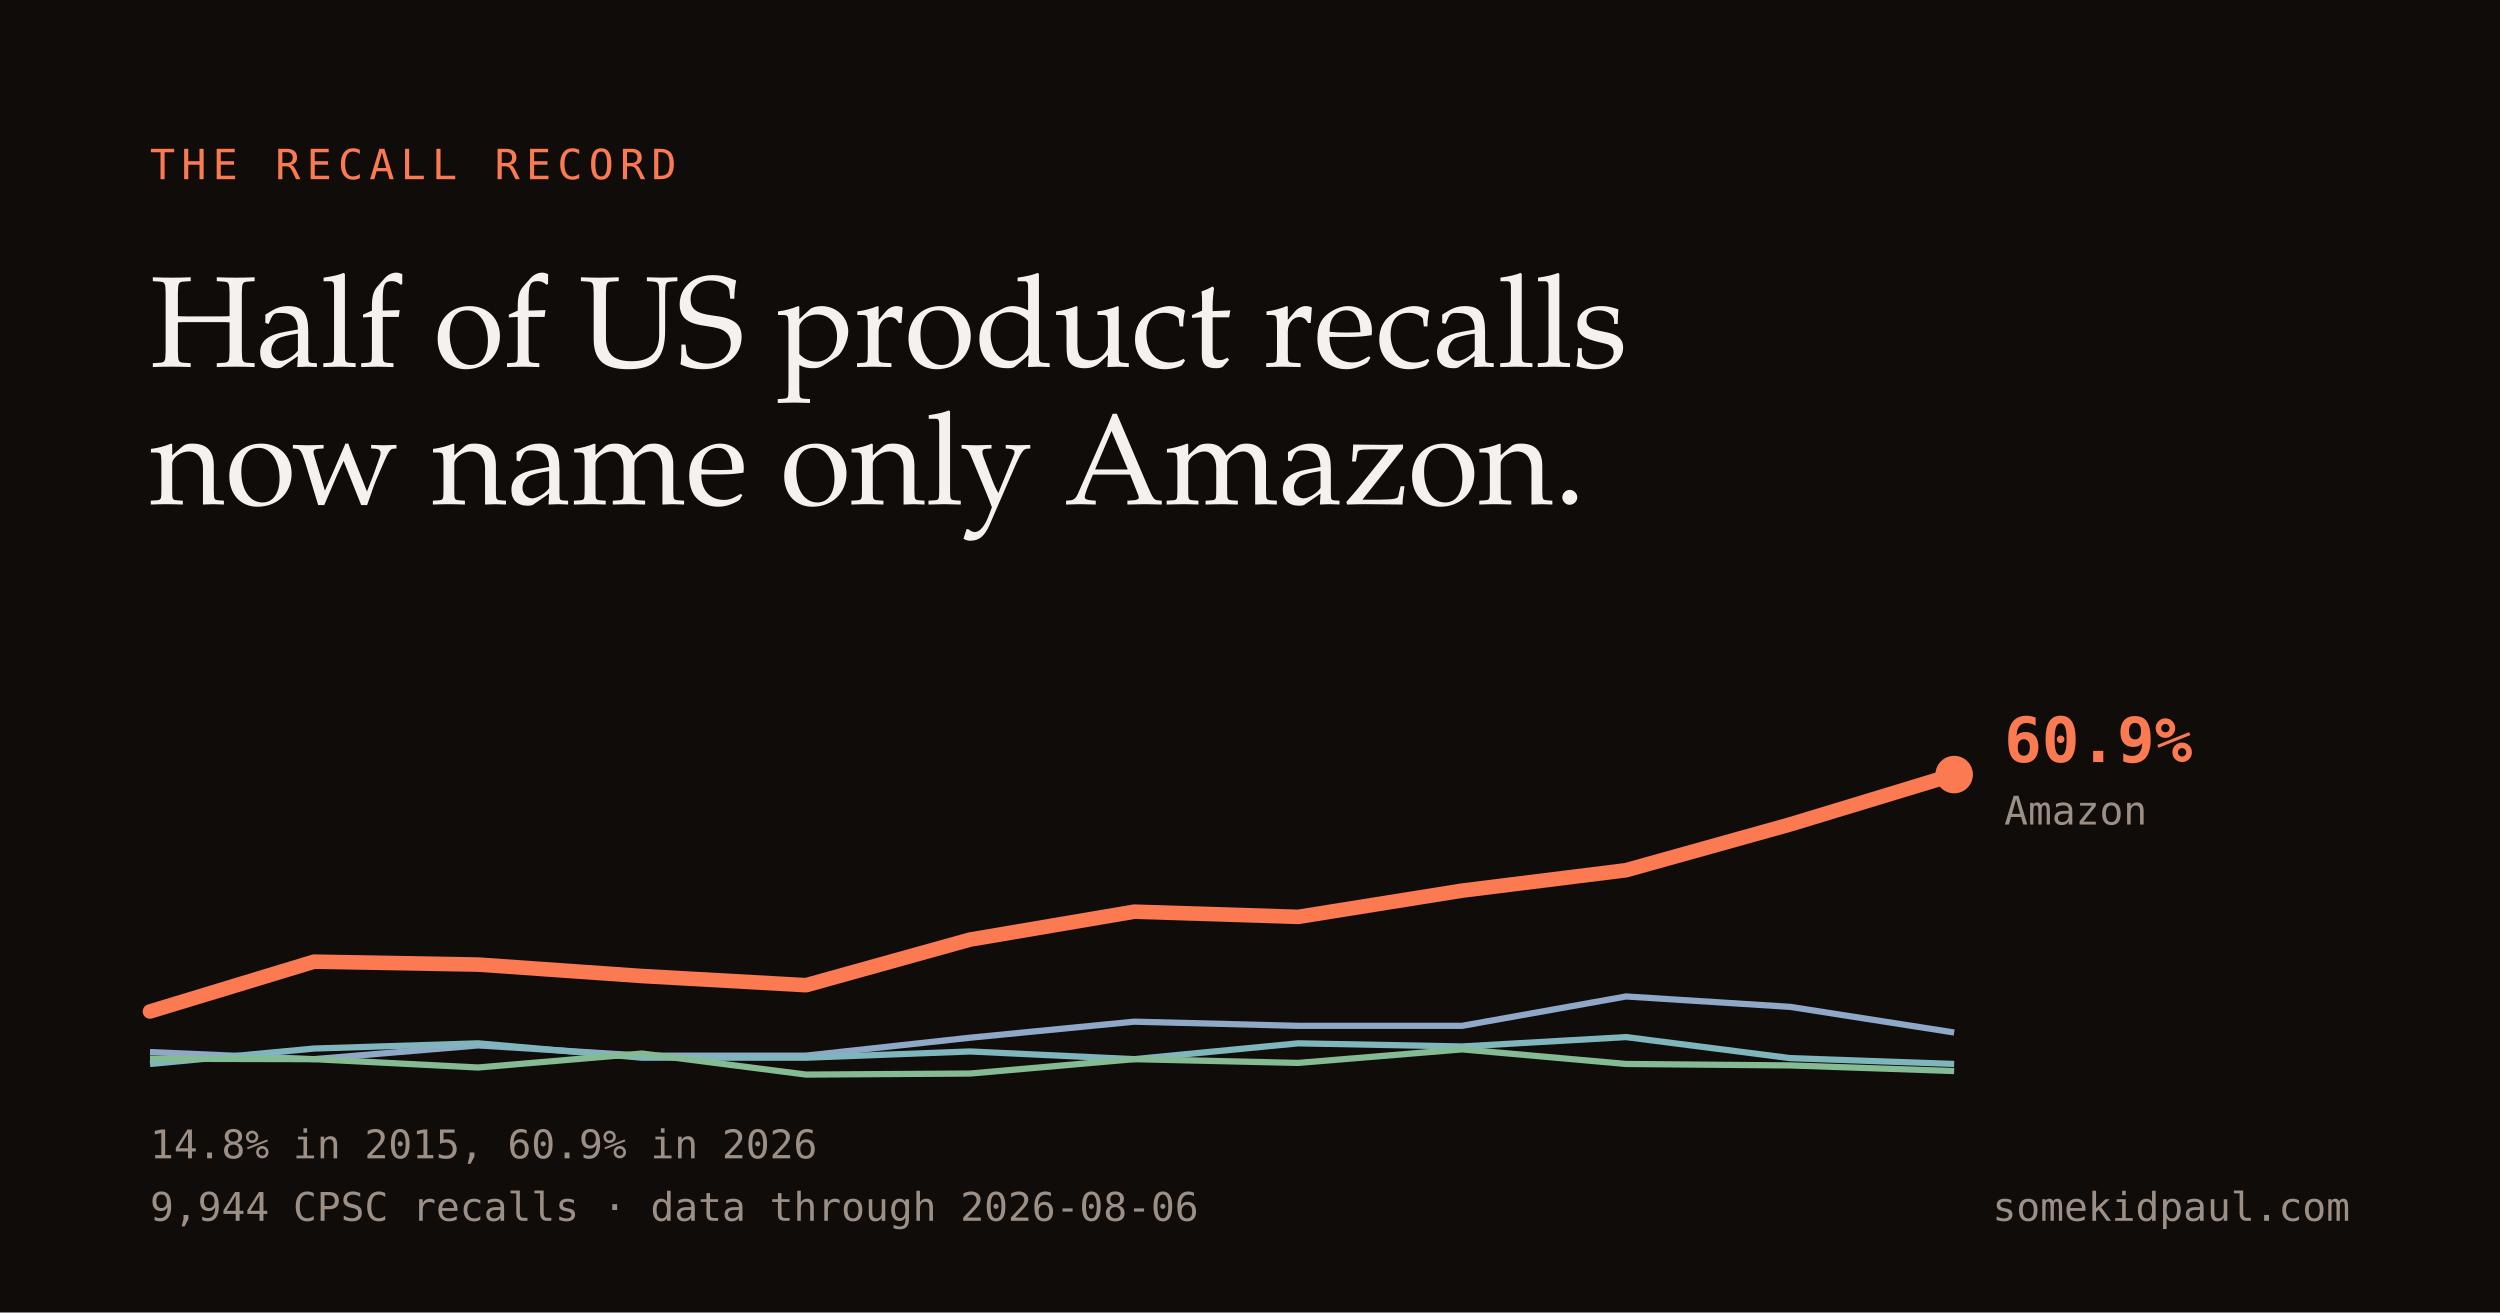
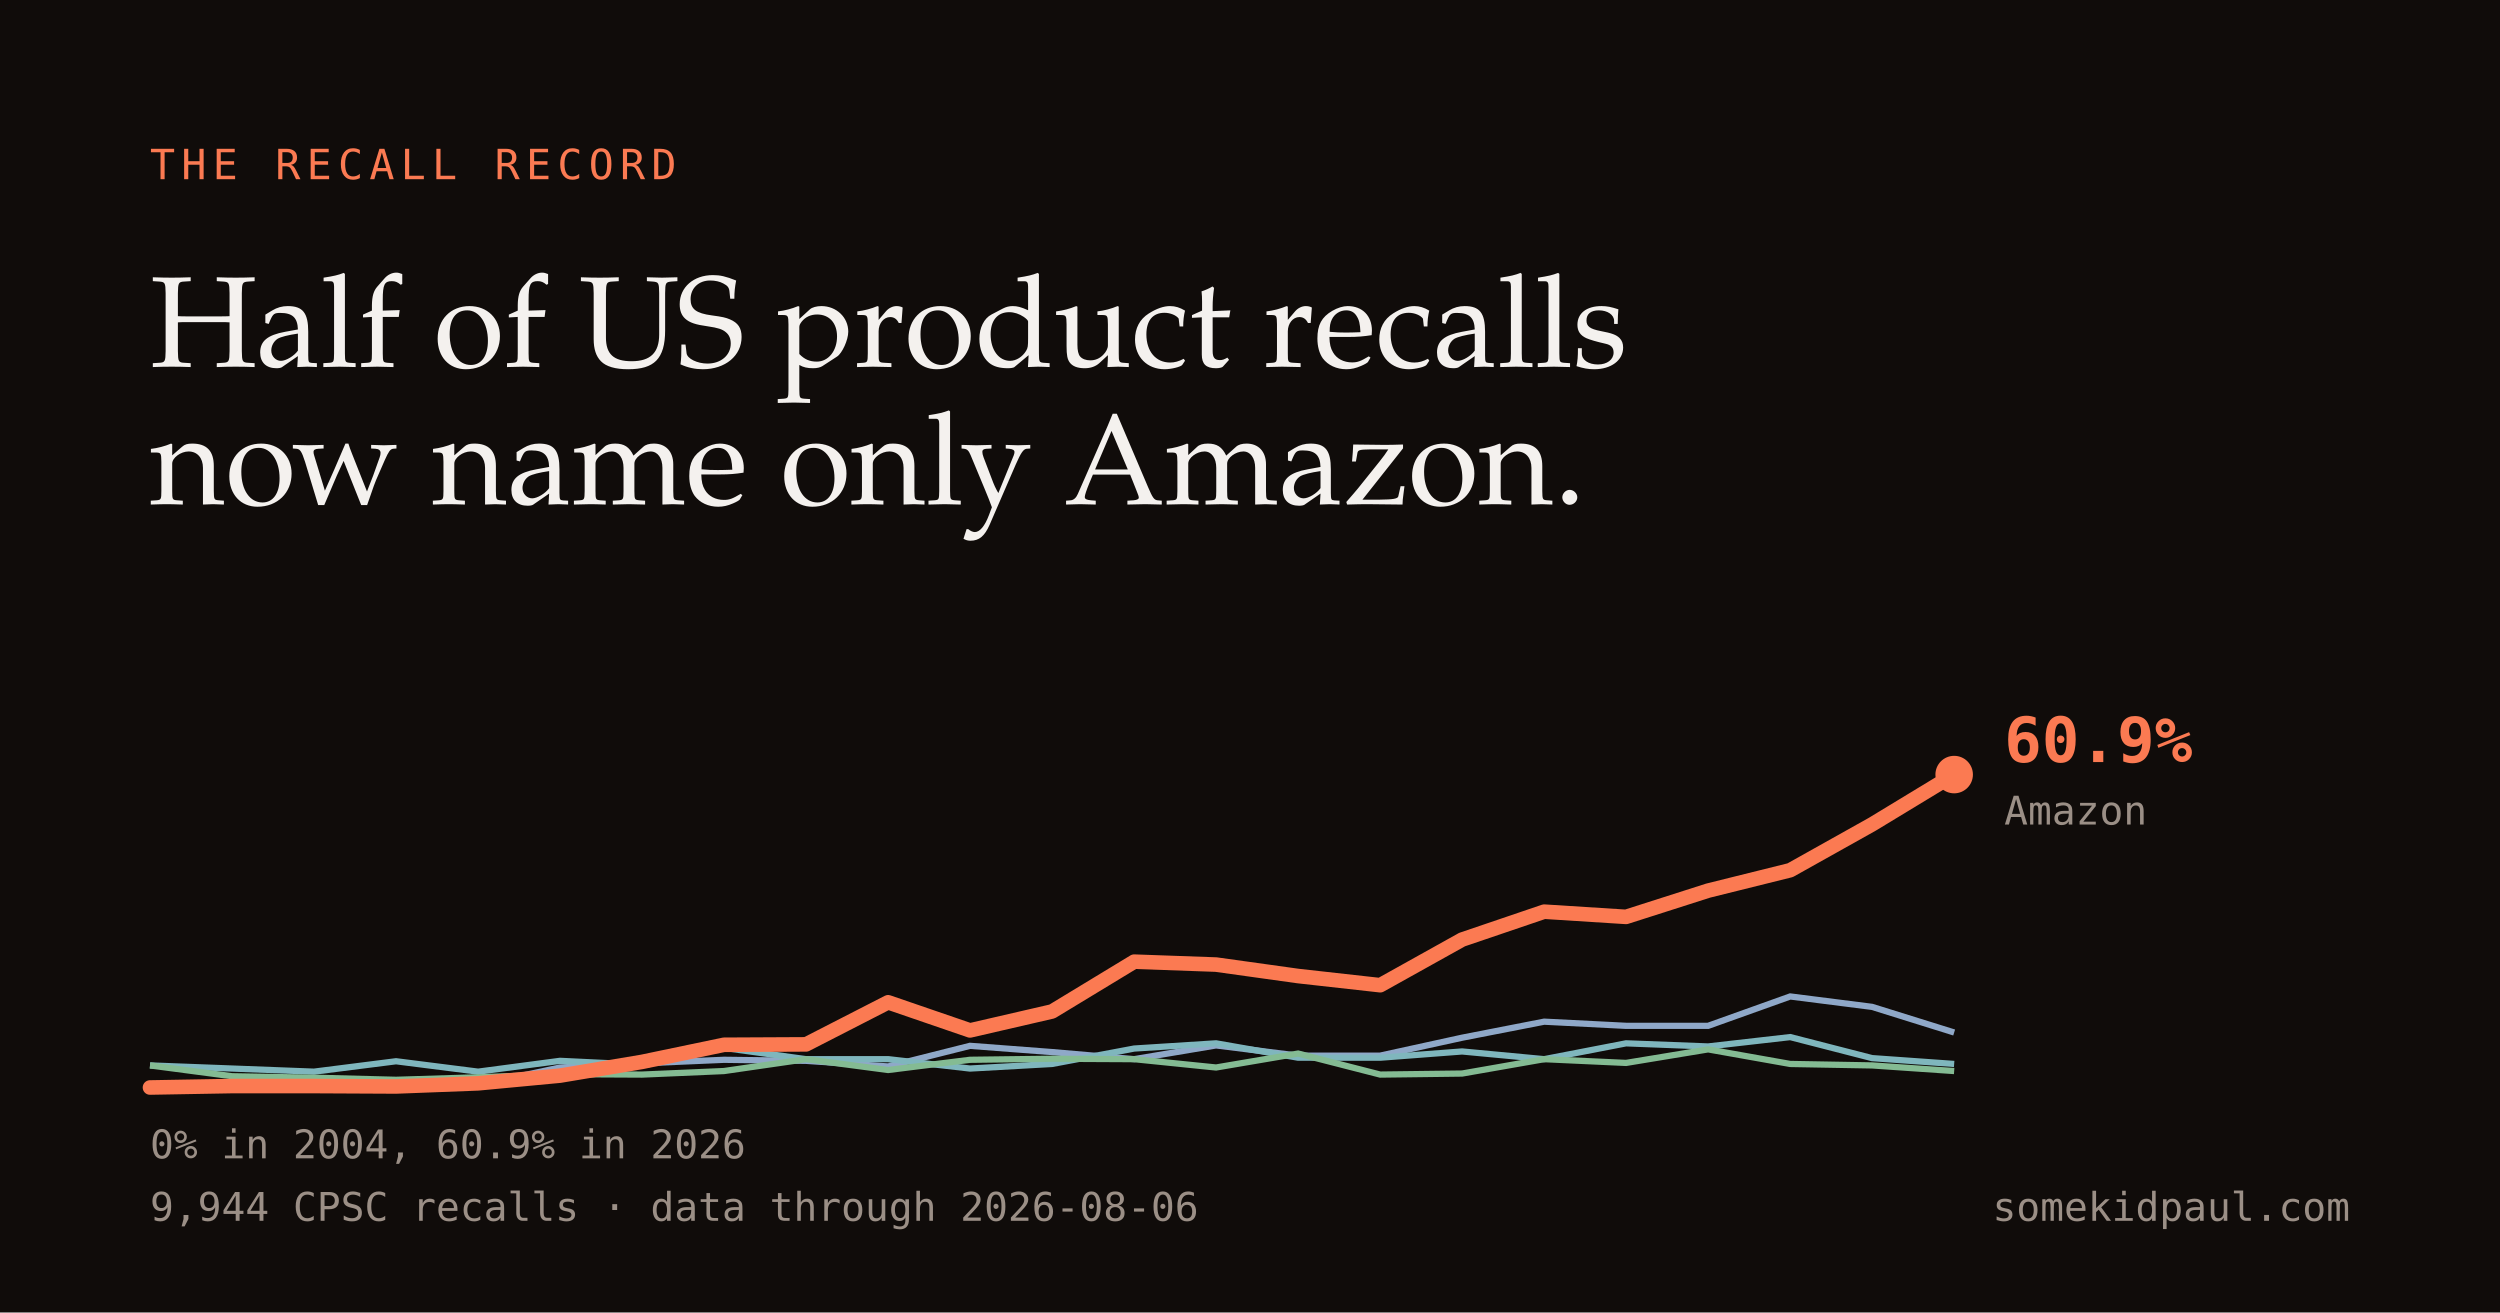
<svg xmlns="http://www.w3.org/2000/svg" width="1200" height="630" viewBox="0 0 1200 630">
  <rect width="1200" height="630" fill="#100c0a" />
  <text x="72" y="86" fill="#fb7a52" font-family="Menlo,monospace" font-size="20" letter-spacing="3">THE RECALL RECORD</text>
  <text x="72" y="176" fill="#f4f1ee" font-family="Iowan Old Style,Palatino,Georgia,serif" font-size="62">Half of US product recalls</text>
  <text x="72" y="242" fill="#f4f1ee" font-family="Iowan Old Style,Palatino,Georgia,serif" font-size="62">now name only Amazon.</text>
-   <path d="M72.0,505.0 L150.7,508.4 L229.5,501.8 L308.2,506.7 L386.9,506.7 L465.6,498.1 L544.4,490.4 L623.1,492.4 L701.8,492.4 L780.5,478.3 L859.3,483.3 L938.0,495.6" fill="none" stroke="#8fa8c8" stroke-width="3" />
-   <path d="M72.0,510.7 L150.7,503.3 L229.5,500.8 L308.2,507.7 L386.9,507.7 L465.6,504.7 L544.4,508.4 L623.1,500.8 L701.8,502.3 L780.5,497.8 L859.3,507.9 L938.0,510.7" fill="none" stroke="#7fb6bd" stroke-width="3" />
-   <path d="M72.0,508.2 L150.7,508.4 L229.5,512.4 L308.2,505.7 L386.9,515.8 L465.6,515.3 L544.4,508.4 L623.1,510.2 L701.8,503.7 L780.5,510.7 L859.3,511.4 L938.0,514.1" fill="none" stroke="#84bb93" stroke-width="3" />
-   <path d="M72.0,485.5 L150.7,461.6 L229.5,463.0 L308.2,468.5 L386.9,472.9 L465.6,451.0 L544.4,437.6 L623.1,440.1 L701.8,427.5 L780.5,417.7 L859.3,395.7 L938.0,371.8" fill="none" stroke="#fb7a52" stroke-width="7" stroke-linecap="round" stroke-linejoin="round" />
+   <path d="M72.0,522.0 L111.4,522.0 L150.7,522.0 L190.1,522.0 L229.5,520.8 L268.8,512.4 L308.2,510.4 L347.5,508.7 L386.9,509.2 L426.3,511.9 L465.6,502.0 L505.0,505.0 L544.4,508.4 L583.7,501.8 L623.1,506.7 L662.5,506.7 L701.8,498.1 L741.2,490.4 L780.5,492.4 L819.9,492.4 L859.3,478.3 L898.6,483.3 L938.0,495.6" fill="none" stroke="#8fa8c8" stroke-width="3" />
+   <path d="M72.0,511.4 L111.4,512.9 L150.7,514.4 L190.1,509.4 L229.5,514.4 L268.8,509.2 L308.2,511.1 L347.5,503.0 L386.9,508.4 L426.3,508.4 L465.6,512.9 L505.0,510.7 L544.4,503.3 L583.7,500.8 L623.1,507.7 L662.5,507.7 L701.8,504.7 L741.2,508.4 L780.5,500.8 L819.9,502.3 L859.3,497.8 L898.6,507.9 L938.0,510.7" fill="none" stroke="#7fb6bd" stroke-width="3" />
+   <path d="M72.0,511.4 L111.4,516.6 L150.7,517.3 L190.1,518.3 L229.5,517.1 L268.8,515.6 L308.2,515.8 L347.5,514.1 L386.9,508.4 L426.3,513.6 L465.6,508.7 L505.0,508.2 L544.4,508.4 L583.7,512.4 L623.1,505.7 L662.5,515.8 L701.8,515.3 L741.2,508.4 L780.5,510.2 L819.9,503.7 L859.3,510.7 L898.6,511.4 L938.0,514.1" fill="none" stroke="#84bb93" stroke-width="3" />
+   <path d="M72.0,522.0 L111.4,521.3 L150.7,521.3 L190.1,521.5 L229.5,520.0 L268.8,516.3 L308.2,509.7 L347.5,501.5 L386.9,501.3 L426.3,481.1 L465.6,494.6 L505.0,485.5 L544.4,461.6 L583.7,463.0 L623.1,468.5 L662.5,472.9 L701.8,451.0 L741.2,437.6 L780.5,440.1 L819.9,427.5 L859.3,417.7 L898.6,395.7 L938.0,371.8" fill="none" stroke="#fb7a52" stroke-width="7" stroke-linecap="round" stroke-linejoin="round" />
  <circle cx="938.0" cy="371.8" r="9" fill="#fb7a52" />
  <text x="962" y="365.78" fill="#fb7a52" font-family="Menlo,monospace" font-size="30" font-weight="bold">60.9%</text>
  <text x="962" y="395.78" fill="#9b8f86" font-family="Menlo,monospace" font-size="19">Amazon</text>
-   <text x="72" y="556" fill="#9b8f86" font-family="Menlo,monospace" font-size="19">14.8% in 2015, 60.9% in 2026</text>
+   <text x="72" y="556" fill="#9b8f86" font-family="Menlo,monospace" font-size="19">0% in 2004, 60.9% in 2026</text>
  <text x="72" y="586" fill="#9b8f86" font-family="Menlo,monospace" font-size="19">9,944 CPSC recalls · data through 2026-08-06</text>
  <text x="1128" y="586" fill="#9b8f86" font-family="Menlo,monospace" font-size="19" text-anchor="end">somekidpaul.com</text>
</svg>
